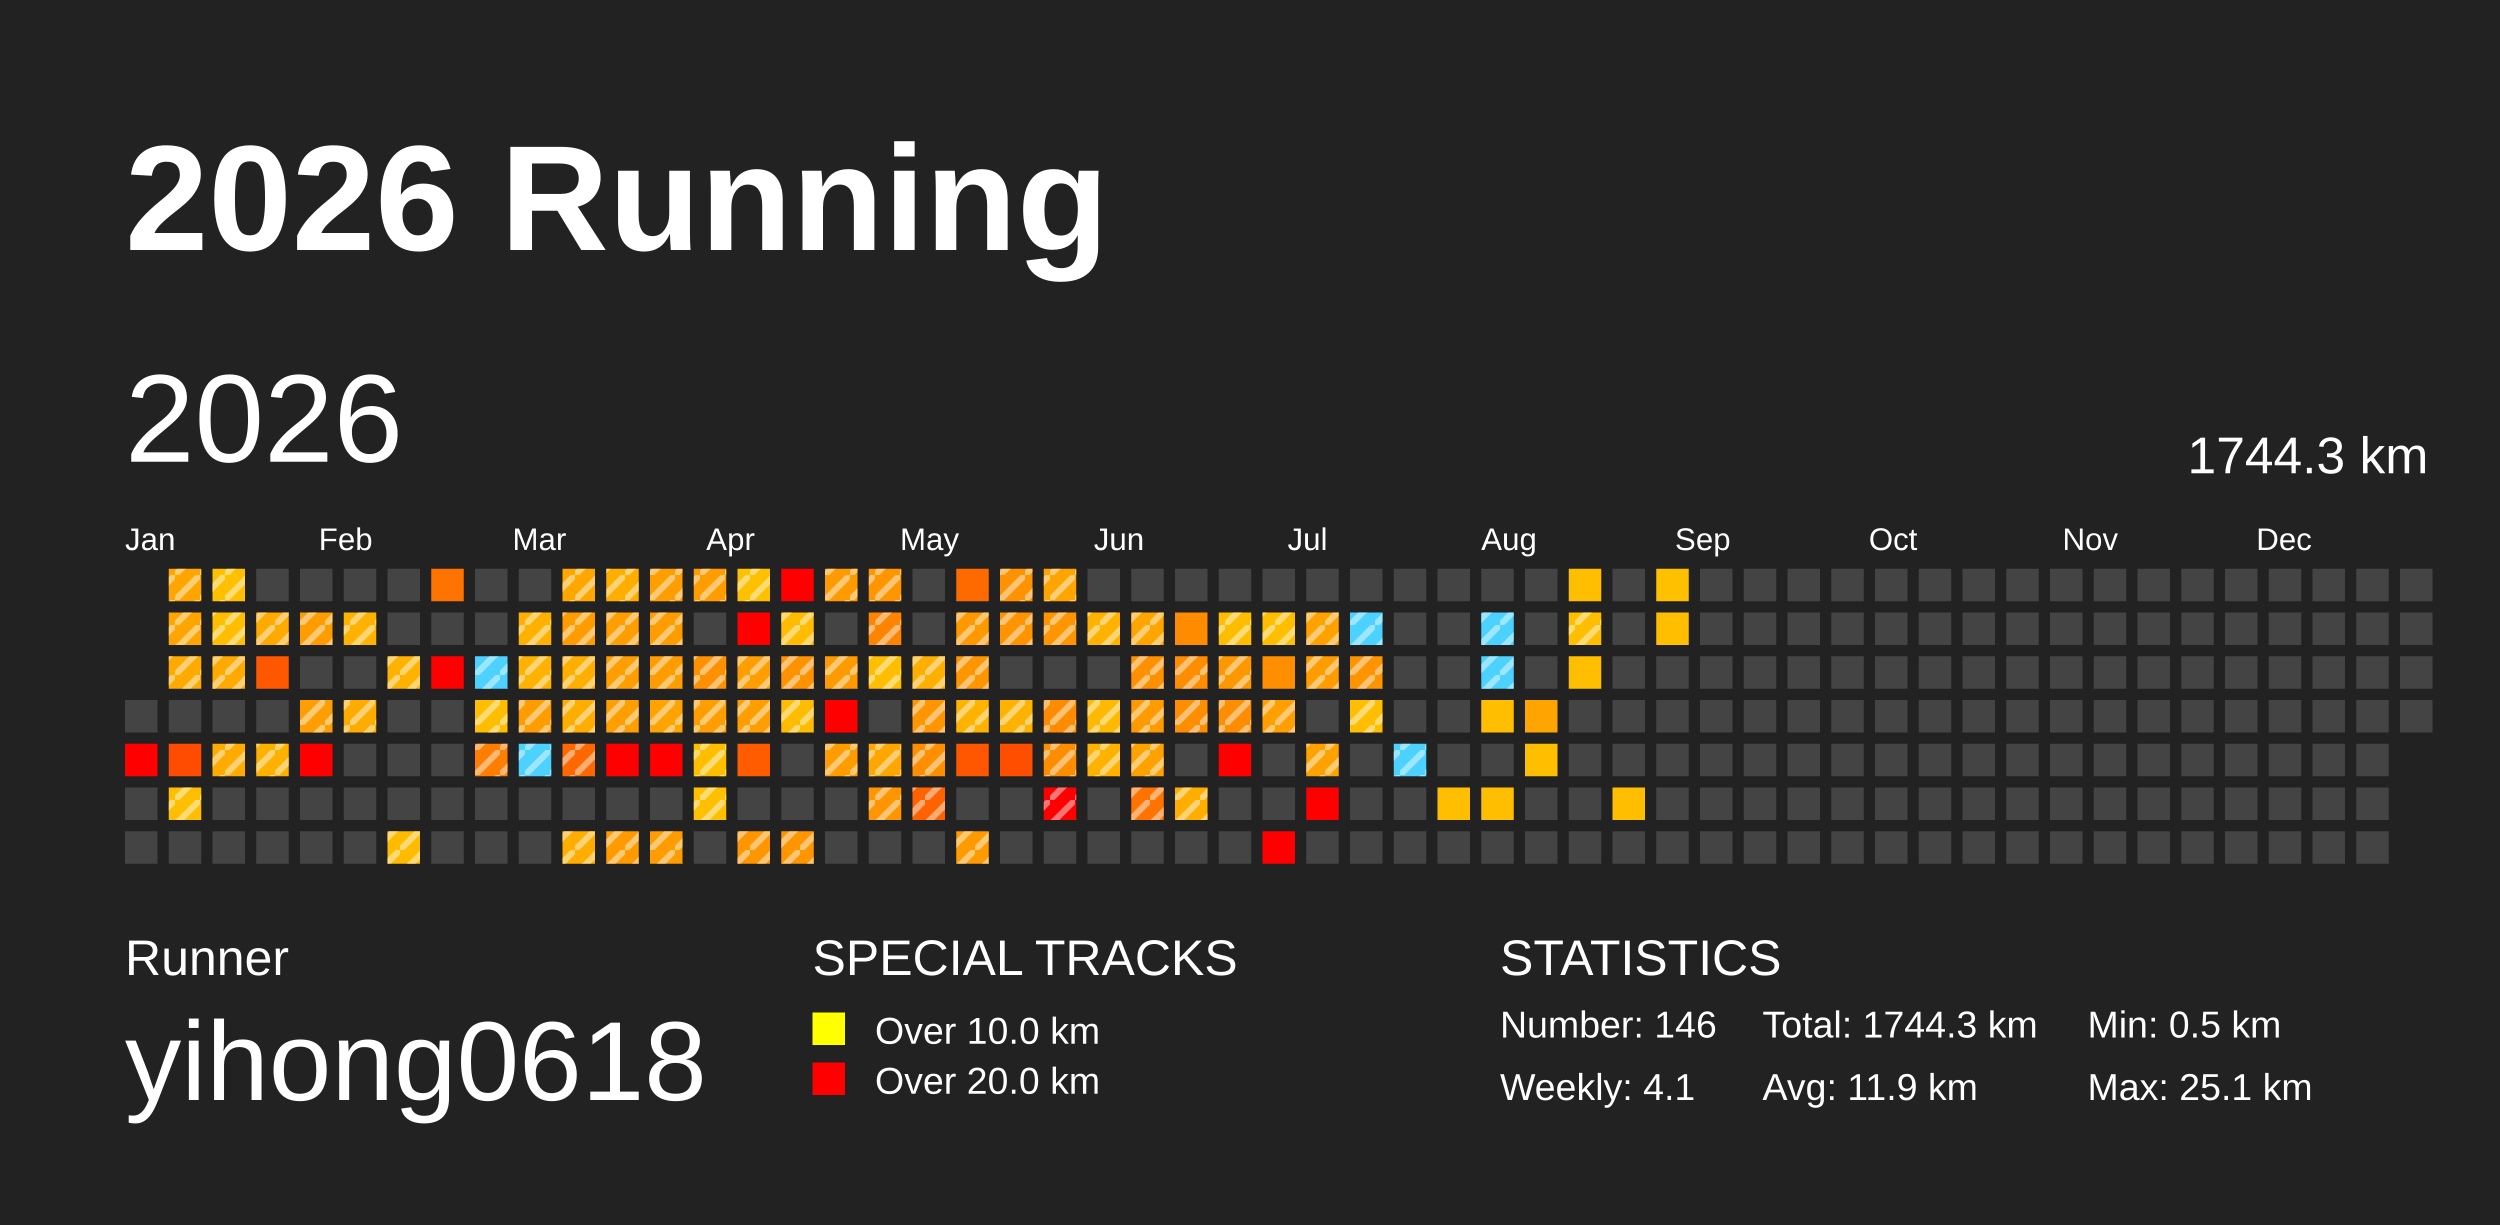
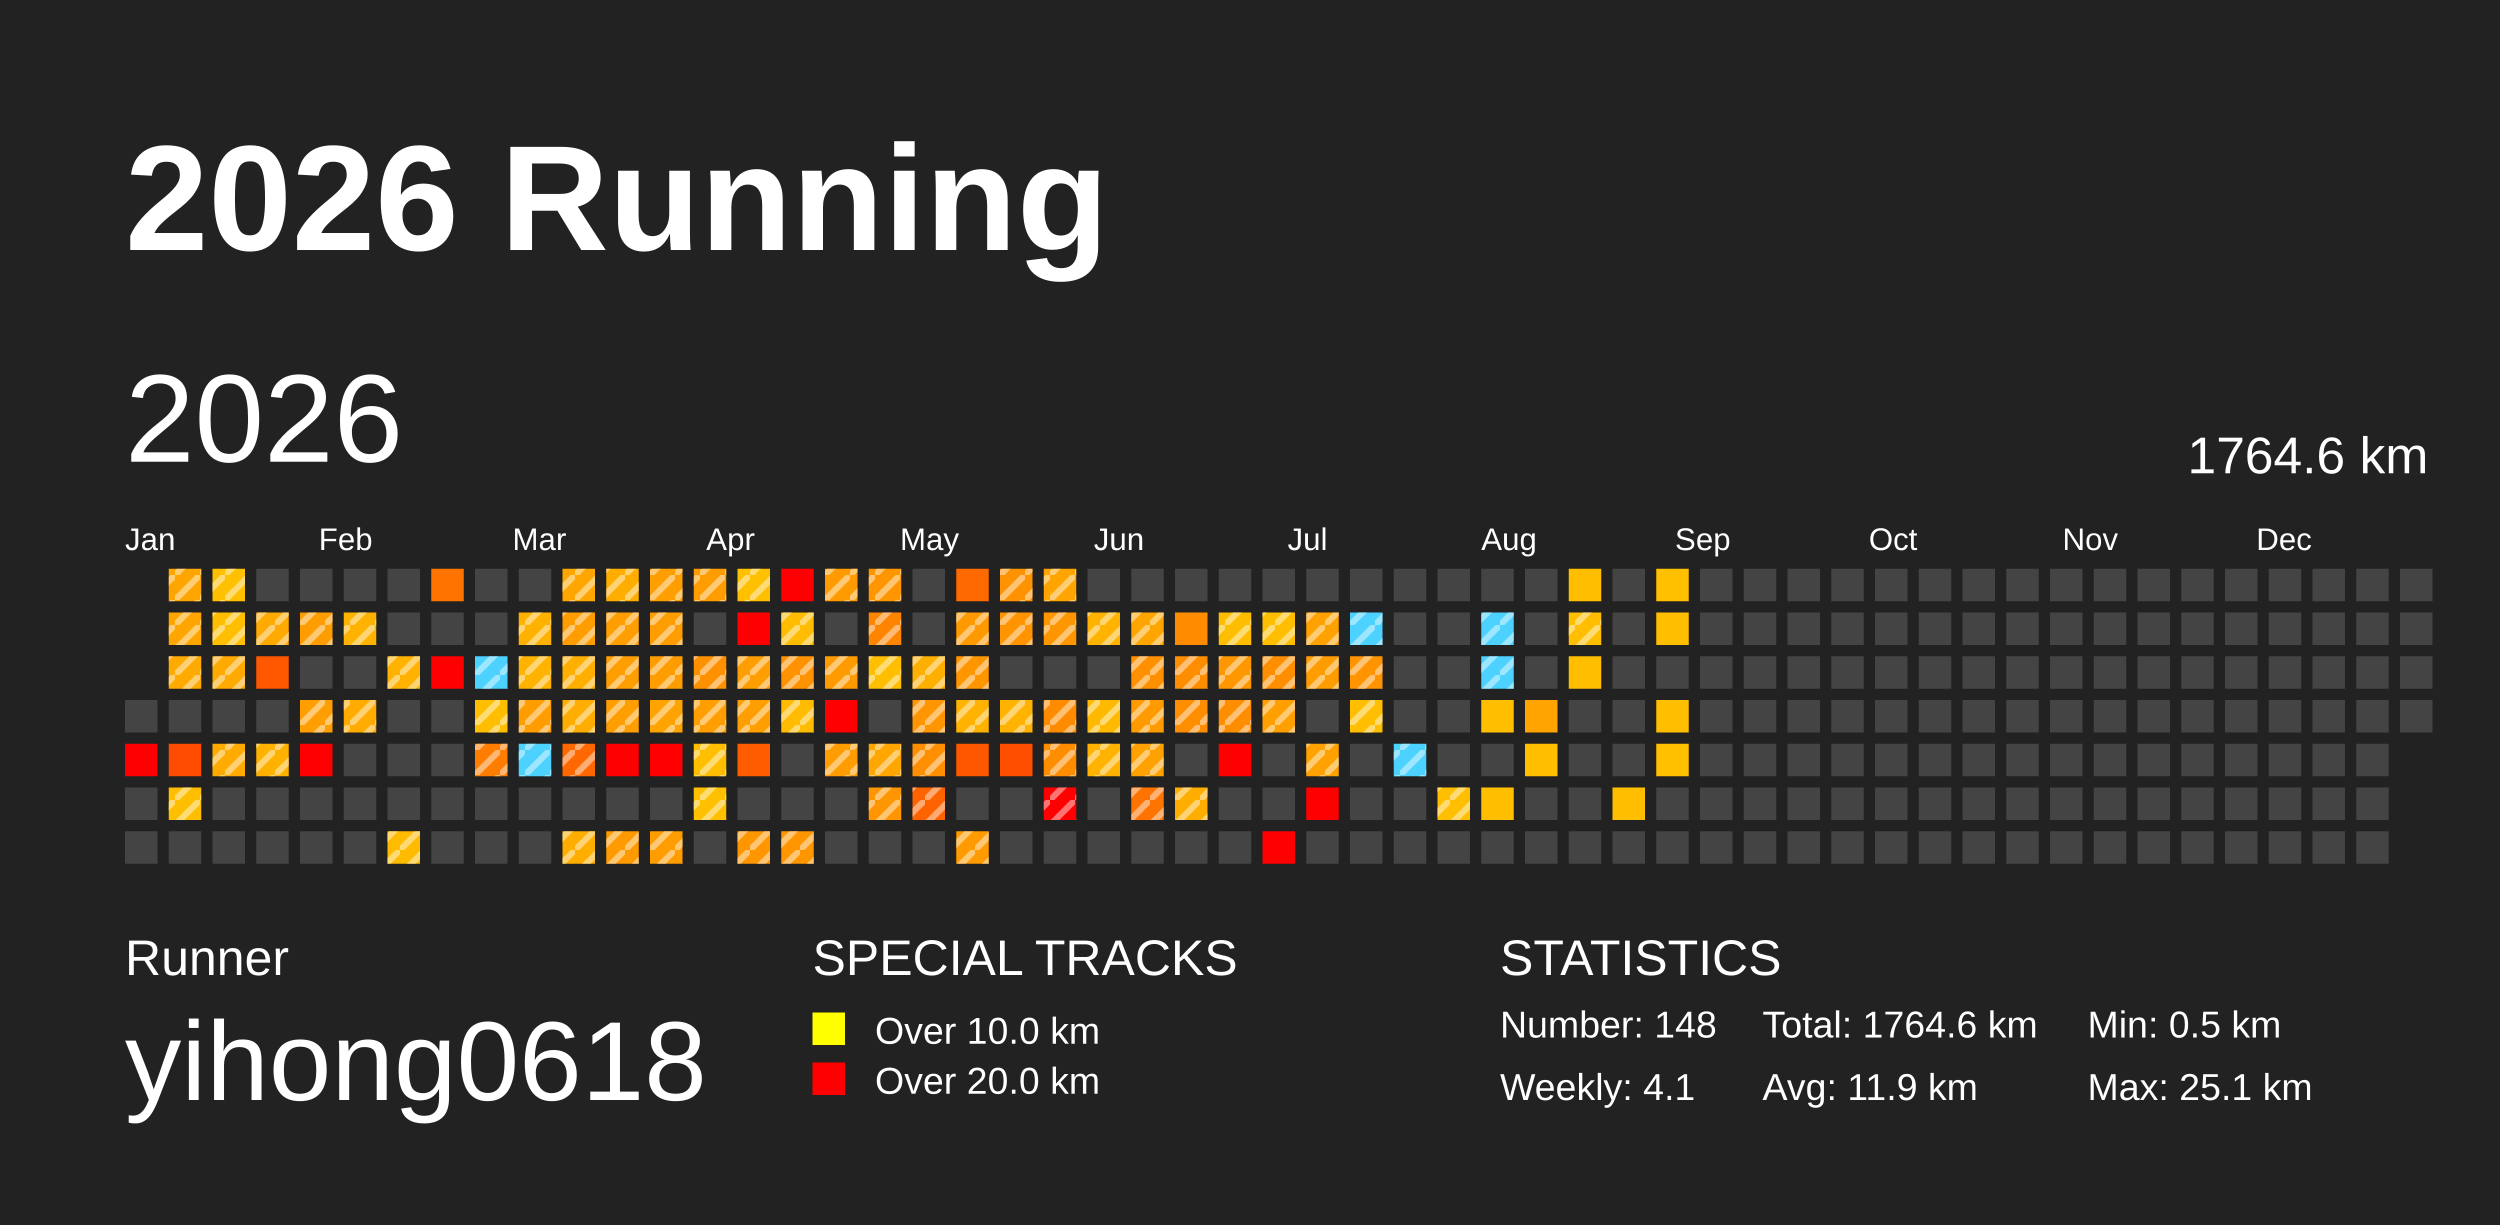
<svg xmlns="http://www.w3.org/2000/svg" baseProfile="full" height="98mm" version="1.1" viewBox="0,0,200,98" width="200mm">
  <defs>
    <pattern height="2" id="indoor-stripe" patternUnits="userSpaceOnUse" width="2">
      <line stroke="white" stroke-opacity="0.45" stroke-width="0.5" x1="0" x2="2" y1="2" y2="0" />
    </pattern>
  </defs>
  <rect fill="#222222" height="98" width="200" x="0" y="0" />
  <text fill="#FFFFFF" style="font-size:12px; font-family:Arial; font-weight:bold;" x="10" y="20">2026 Running</text>
  <text fill="#FFFFFF" style="font-size:4px; font-family:Arial" x="10" y="78">Runner</text>
  <text fill="#FFFFFF" style="font-size:9px; font-family:Arial" x="10" y="88">yihong0618</text>
  <text fill="#FFFFFF" style="font-size:4px; font-family:Arial" x="65" y="78">SPECIAL TRACKS</text>
  <rect fill="yellow" height="2.6" width="2.6" x="65" y="81" />
  <text fill="#FFFFFF" style="font-size:3px; font-family:Arial" x="70" y="83.5">Over 10.0 km</text>
  <rect fill="red" height="2.6" width="2.6" x="65" y="85" />
  <text fill="#FFFFFF" style="font-size:3px; font-family:Arial" x="70" y="87.5">Over 20.0 km</text>
  <text fill="#FFFFFF" style="font-size:4px; font-family:Arial" x="120" y="78">STATISTICS</text>
-   <text fill="#FFFFFF" style="font-size:3px; font-family:Arial" x="120" y="83">Number: 146</text>
+   <text fill="#FFFFFF" style="font-size:3px; font-family:Arial" x="120" y="83">Number: 148</text>
  <text fill="#FFFFFF" style="font-size:3px; font-family:Arial" x="120" y="88">Weekly: 4.1</text>
-   <text fill="#FFFFFF" style="font-size:3px; font-family:Arial" x="141" y="83">Total: 1744.3 km</text>
+   <text fill="#FFFFFF" style="font-size:3px; font-family:Arial" x="141" y="83">Total: 1764.6 km</text>
  <text fill="#FFFFFF" style="font-size:3px; font-family:Arial" x="141" y="88">Avg: 11.9 km</text>
  <text fill="#FFFFFF" style="font-size:3px; font-family:Arial" x="167" y="83">Min: 0.5 km</text>
  <text fill="#FFFFFF" style="font-size:3px; font-family:Arial" x="167" y="88">Max: 25.1 km</text>
  <text dominant-baseline="hanging" fill="#FFFFFF" style="font-size:10.0px; font-family:Arial;" x="10" y="30">2026</text>
-   <text dominant-baseline="hanging" fill="#FFFFFF" style="font-size:4.125px; font-family:Arial;" x="175" y="35">1744.3 km</text>
+   <text dominant-baseline="hanging" fill="#FFFFFF" style="font-size:4.125px; font-family:Arial;" x="175" y="35">1764.6 km</text>
  <text fill="#FFFFFF" style="font-size:2.5px; font-family:Arial" x="10.0" y="44">Jan</text>
  <text fill="#FFFFFF" style="font-size:2.5px; font-family:Arial" x="25.5" y="44">Feb</text>
  <text fill="#FFFFFF" style="font-size:2.5px; font-family:Arial" x="41.0" y="44">Mar</text>
  <text fill="#FFFFFF" style="font-size:2.5px; font-family:Arial" x="56.5" y="44">Apr</text>
  <text fill="#FFFFFF" style="font-size:2.5px; font-family:Arial" x="72.0" y="44">May</text>
  <text fill="#FFFFFF" style="font-size:2.5px; font-family:Arial" x="87.5" y="44">Jun</text>
  <text fill="#FFFFFF" style="font-size:2.5px; font-family:Arial" x="103.0" y="44">Jul</text>
  <text fill="#FFFFFF" style="font-size:2.5px; font-family:Arial" x="118.5" y="44">Aug</text>
  <text fill="#FFFFFF" style="font-size:2.5px; font-family:Arial" x="134.0" y="44">Sep</text>
  <text fill="#FFFFFF" style="font-size:2.5px; font-family:Arial" x="149.5" y="44">Oct</text>
  <text fill="#FFFFFF" style="font-size:2.5px; font-family:Arial" x="165.0" y="44">Nov</text>
  <text fill="#FFFFFF" style="font-size:2.5px; font-family:Arial" x="180.5" y="44">Dec</text>
  <rect fill="#444444" height="2.6" width="2.6" x="10.0" y="56.0" />
  <rect fill="red" height="2.6" width="2.6" x="10.0" y="59.5" />
  <rect fill="#444444" height="2.6" width="2.6" x="10.0" y="63.0" />
  <rect fill="#444444" height="2.6" width="2.6" x="10.0" y="66.5" />
  <rect fill="#ffa500" height="2.6" width="2.6" x="13.5" y="45.5" />
  <rect fill="url(#indoor-stripe)" height="2.6" style="pointer-events: none;" width="2.6" x="13.5" y="45.5" />
  <rect fill="#ffa500" height="2.6" width="2.6" x="13.5" y="49.0" />
  <rect fill="url(#indoor-stripe)" height="2.6" style="pointer-events: none;" width="2.6" x="13.5" y="49.0" />
  <rect fill="#ffaa00" height="2.6" width="2.6" x="13.5" y="52.5" />
  <rect fill="url(#indoor-stripe)" height="2.6" style="pointer-events: none;" width="2.6" x="13.5" y="52.5" />
  <rect fill="#444444" height="2.6" width="2.6" x="13.5" y="56.0" />
  <rect fill="#ff4c00" height="2.6" width="2.6" x="13.5" y="59.5" />
  <rect fill="#ffbe00" height="2.6" width="2.6" x="13.5" y="63.0" />
  <rect fill="url(#indoor-stripe)" height="2.6" style="pointer-events: none;" width="2.6" x="13.5" y="63.0" />
  <rect fill="#444444" height="2.6" width="2.6" x="13.5" y="66.5" />
  <rect fill="#ffc000" height="2.6" width="2.6" x="17.0" y="45.5" />
  <rect fill="url(#indoor-stripe)" height="2.6" style="pointer-events: none;" width="2.6" x="17.0" y="45.5" />
  <rect fill="#ffbe00" height="2.6" width="2.6" x="17.0" y="49.0" />
  <rect fill="url(#indoor-stripe)" height="2.6" style="pointer-events: none;" width="2.6" x="17.0" y="49.0" />
  <rect fill="#ffaa00" height="2.6" width="2.6" x="17.0" y="52.5" />
  <rect fill="url(#indoor-stripe)" height="2.6" style="pointer-events: none;" width="2.6" x="17.0" y="52.5" />
  <rect fill="#444444" height="2.6" width="2.6" x="17.0" y="56.0" />
  <rect fill="#ffab00" height="2.6" width="2.6" x="17.0" y="59.5" />
  <rect fill="url(#indoor-stripe)" height="2.6" style="pointer-events: none;" width="2.6" x="17.0" y="59.5" />
  <rect fill="#444444" height="2.6" width="2.6" x="17.0" y="63.0" />
  <rect fill="#444444" height="2.6" width="2.6" x="17.0" y="66.5" />
  <rect fill="#444444" height="2.6" width="2.6" x="20.5" y="45.5" />
  <rect fill="#ffaa00" height="2.6" width="2.6" x="20.5" y="49.0" />
  <rect fill="url(#indoor-stripe)" height="2.6" style="pointer-events: none;" width="2.6" x="20.5" y="49.0" />
  <rect fill="#ff5800" height="2.6" width="2.6" x="20.5" y="52.5" />
  <rect fill="#444444" height="2.6" width="2.6" x="20.5" y="56.0" />
  <rect fill="#ffb100" height="2.6" width="2.6" x="20.5" y="59.5" />
  <rect fill="url(#indoor-stripe)" height="2.6" style="pointer-events: none;" width="2.6" x="20.5" y="59.5" />
  <rect fill="#444444" height="2.6" width="2.6" x="20.5" y="63.0" />
  <rect fill="#444444" height="2.6" width="2.6" x="20.5" y="66.5" />
  <rect fill="#444444" height="2.6" width="2.6" x="24.0" y="45.5" />
  <rect fill="#ff9d00" height="2.6" width="2.6" x="24.0" y="49.0" />
  <rect fill="url(#indoor-stripe)" height="2.6" style="pointer-events: none;" width="2.6" x="24.0" y="49.0" />
  <rect fill="#444444" height="2.6" width="2.6" x="24.0" y="52.5" />
  <rect fill="#ff9e00" height="2.6" width="2.6" x="24.0" y="56.0" />
  <rect fill="url(#indoor-stripe)" height="2.6" style="pointer-events: none;" width="2.6" x="24.0" y="56.0" />
  <rect fill="red" height="2.6" width="2.6" x="24.0" y="59.5" />
  <rect fill="#444444" height="2.6" width="2.6" x="24.0" y="63.0" />
  <rect fill="#444444" height="2.6" width="2.6" x="24.0" y="66.5" />
  <rect fill="#444444" height="2.6" width="2.6" x="27.5" y="45.5" />
  <rect fill="#ffb300" height="2.6" width="2.6" x="27.5" y="49.0" />
  <rect fill="url(#indoor-stripe)" height="2.6" style="pointer-events: none;" width="2.6" x="27.5" y="49.0" />
  <rect fill="#444444" height="2.6" width="2.6" x="27.5" y="52.5" />
  <rect fill="#ffab00" height="2.6" width="2.6" x="27.5" y="56.0" />
  <rect fill="url(#indoor-stripe)" height="2.6" style="pointer-events: none;" width="2.6" x="27.5" y="56.0" />
  <rect fill="#444444" height="2.6" width="2.6" x="27.5" y="59.5" />
  <rect fill="#444444" height="2.6" width="2.6" x="27.5" y="63.0" />
  <rect fill="#444444" height="2.6" width="2.6" x="27.5" y="66.5" />
  <rect fill="#444444" height="2.6" width="2.6" x="31.0" y="45.5" />
  <rect fill="#444444" height="2.6" width="2.6" x="31.0" y="49.0" />
  <rect fill="#ffb300" height="2.6" width="2.6" x="31.0" y="52.5" />
  <rect fill="url(#indoor-stripe)" height="2.6" style="pointer-events: none;" width="2.6" x="31.0" y="52.5" />
  <rect fill="#444444" height="2.6" width="2.6" x="31.0" y="56.0" />
  <rect fill="#444444" height="2.6" width="2.6" x="31.0" y="59.5" />
  <rect fill="#444444" height="2.6" width="2.6" x="31.0" y="63.0" />
  <rect fill="#ffbb00" height="2.6" width="2.6" x="31.0" y="66.5" />
  <rect fill="url(#indoor-stripe)" height="2.6" style="pointer-events: none;" width="2.6" x="31.0" y="66.5" />
  <rect fill="#ff7400" height="2.6" width="2.6" x="34.5" y="45.5" />
  <rect fill="#444444" height="2.6" width="2.6" x="34.5" y="49.0" />
  <rect fill="red" height="2.6" width="2.6" x="34.5" y="52.5" />
  <rect fill="#444444" height="2.6" width="2.6" x="34.5" y="56.0" />
  <rect fill="#444444" height="2.6" width="2.6" x="34.5" y="59.5" />
  <rect fill="#444444" height="2.6" width="2.6" x="34.5" y="63.0" />
  <rect fill="#444444" height="2.6" width="2.6" x="34.5" y="66.5" />
  <rect fill="#444444" height="2.6" width="2.6" x="38.0" y="45.5" />
  <rect fill="#444444" height="2.6" width="2.6" x="38.0" y="49.0" />
  <rect fill="#4dd2ff" height="2.6" width="2.6" x="38.0" y="52.5" />
  <rect fill="url(#indoor-stripe)" height="2.6" style="pointer-events: none;" width="2.6" x="38.0" y="52.5" />
  <rect fill="#ffbe00" height="2.6" width="2.6" x="38.0" y="56.0" />
  <rect fill="url(#indoor-stripe)" height="2.6" style="pointer-events: none;" width="2.6" x="38.0" y="56.0" />
  <rect fill="#ff7d00" height="2.6" width="2.6" x="38.0" y="59.5" />
  <rect fill="url(#indoor-stripe)" height="2.6" style="pointer-events: none;" width="2.6" x="38.0" y="59.5" />
  <rect fill="#444444" height="2.6" width="2.6" x="38.0" y="63.0" />
  <rect fill="#444444" height="2.6" width="2.6" x="38.0" y="66.5" />
  <rect fill="#444444" height="2.6" width="2.6" x="41.5" y="45.5" />
  <rect fill="#ffb100" height="2.6" width="2.6" x="41.5" y="49.0" />
  <rect fill="url(#indoor-stripe)" height="2.6" style="pointer-events: none;" width="2.6" x="41.5" y="49.0" />
  <rect fill="#ffb300" height="2.6" width="2.6" x="41.5" y="52.5" />
  <rect fill="url(#indoor-stripe)" height="2.6" style="pointer-events: none;" width="2.6" x="41.5" y="52.5" />
  <rect fill="#ff9d00" height="2.6" width="2.6" x="41.5" y="56.0" />
  <rect fill="url(#indoor-stripe)" height="2.6" style="pointer-events: none;" width="2.6" x="41.5" y="56.0" />
  <rect fill="#4dd2ff" height="2.6" width="2.6" x="41.5" y="59.5" />
  <rect fill="url(#indoor-stripe)" height="2.6" style="pointer-events: none;" width="2.6" x="41.5" y="59.5" />
  <rect fill="#444444" height="2.6" width="2.6" x="41.5" y="63.0" />
  <rect fill="#444444" height="2.6" width="2.6" x="41.5" y="66.5" />
  <rect fill="#ffa700" height="2.6" width="2.6" x="45.0" y="45.5" />
  <rect fill="url(#indoor-stripe)" height="2.6" style="pointer-events: none;" width="2.6" x="45.0" y="45.5" />
  <rect fill="#ff9d00" height="2.6" width="2.6" x="45.0" y="49.0" />
  <rect fill="url(#indoor-stripe)" height="2.6" style="pointer-events: none;" width="2.6" x="45.0" y="49.0" />
  <rect fill="#ffaf00" height="2.6" width="2.6" x="45.0" y="52.5" />
  <rect fill="url(#indoor-stripe)" height="2.6" style="pointer-events: none;" width="2.6" x="45.0" y="52.5" />
  <rect fill="#ffad00" height="2.6" width="2.6" x="45.0" y="56.0" />
  <rect fill="url(#indoor-stripe)" height="2.6" style="pointer-events: none;" width="2.6" x="45.0" y="56.0" />
  <rect fill="#ff6700" height="2.6" width="2.6" x="45.0" y="59.5" />
  <rect fill="url(#indoor-stripe)" height="2.6" style="pointer-events: none;" width="2.6" x="45.0" y="59.5" />
  <rect fill="#444444" height="2.6" width="2.6" x="45.0" y="63.0" />
  <rect fill="#ffae00" height="2.6" width="2.6" x="45.0" y="66.5" />
  <rect fill="url(#indoor-stripe)" height="2.6" style="pointer-events: none;" width="2.6" x="45.0" y="66.5" />
  <rect fill="#ffae00" height="2.6" width="2.6" x="48.5" y="45.5" />
  <rect fill="url(#indoor-stripe)" height="2.6" style="pointer-events: none;" width="2.6" x="48.5" y="45.5" />
  <rect fill="#ff9e00" height="2.6" width="2.6" x="48.5" y="49.0" />
  <rect fill="url(#indoor-stripe)" height="2.6" style="pointer-events: none;" width="2.6" x="48.5" y="49.0" />
  <rect fill="#ff9e00" height="2.6" width="2.6" x="48.5" y="52.5" />
  <rect fill="url(#indoor-stripe)" height="2.6" style="pointer-events: none;" width="2.6" x="48.5" y="52.5" />
  <rect fill="#ff9e00" height="2.6" width="2.6" x="48.5" y="56.0" />
  <rect fill="url(#indoor-stripe)" height="2.6" style="pointer-events: none;" width="2.6" x="48.5" y="56.0" />
  <rect fill="red" height="2.6" width="2.6" x="48.5" y="59.5" />
  <rect fill="#444444" height="2.6" width="2.6" x="48.5" y="63.0" />
  <rect fill="#ff9a00" height="2.6" width="2.6" x="48.5" y="66.5" />
  <rect fill="url(#indoor-stripe)" height="2.6" style="pointer-events: none;" width="2.6" x="48.5" y="66.5" />
  <rect fill="#ff9e00" height="2.6" width="2.6" x="52.0" y="45.5" />
  <rect fill="url(#indoor-stripe)" height="2.6" style="pointer-events: none;" width="2.6" x="52.0" y="45.5" />
  <rect fill="#ff9c00" height="2.6" width="2.6" x="52.0" y="49.0" />
  <rect fill="url(#indoor-stripe)" height="2.6" style="pointer-events: none;" width="2.6" x="52.0" y="49.0" />
  <rect fill="#ff9d00" height="2.6" width="2.6" x="52.0" y="52.5" />
  <rect fill="url(#indoor-stripe)" height="2.6" style="pointer-events: none;" width="2.6" x="52.0" y="52.5" />
  <rect fill="#ffa300" height="2.6" width="2.6" x="52.0" y="56.0" />
  <rect fill="url(#indoor-stripe)" height="2.6" style="pointer-events: none;" width="2.6" x="52.0" y="56.0" />
  <rect fill="red" height="2.6" width="2.6" x="52.0" y="59.5" />
  <rect fill="#444444" height="2.6" width="2.6" x="52.0" y="63.0" />
  <rect fill="#ff9c00" height="2.6" width="2.6" x="52.0" y="66.5" />
  <rect fill="url(#indoor-stripe)" height="2.6" style="pointer-events: none;" width="2.6" x="52.0" y="66.5" />
  <rect fill="#ff9d00" height="2.6" width="2.6" x="55.5" y="45.5" />
  <rect fill="url(#indoor-stripe)" height="2.6" style="pointer-events: none;" width="2.6" x="55.5" y="45.5" />
  <rect fill="#444444" height="2.6" width="2.6" x="55.5" y="49.0" />
  <rect fill="#ff9100" height="2.6" width="2.6" x="55.5" y="52.5" />
  <rect fill="url(#indoor-stripe)" height="2.6" style="pointer-events: none;" width="2.6" x="55.5" y="52.5" />
  <rect fill="#ff9e00" height="2.6" width="2.6" x="55.5" y="56.0" />
  <rect fill="url(#indoor-stripe)" height="2.6" style="pointer-events: none;" width="2.6" x="55.5" y="56.0" />
  <rect fill="#ffbe00" height="2.6" width="2.6" x="55.5" y="59.5" />
  <rect fill="url(#indoor-stripe)" height="2.6" style="pointer-events: none;" width="2.6" x="55.5" y="59.5" />
  <rect fill="#ffc000" height="2.6" width="2.6" x="55.5" y="63.0" />
  <rect fill="url(#indoor-stripe)" height="2.6" style="pointer-events: none;" width="2.6" x="55.5" y="63.0" />
  <rect fill="#444444" height="2.6" width="2.6" x="55.5" y="66.5" />
  <rect fill="#ffc000" height="2.6" width="2.6" x="59.0" y="45.5" />
  <rect fill="url(#indoor-stripe)" height="2.6" style="pointer-events: none;" width="2.6" x="59.0" y="45.5" />
  <rect fill="red" height="2.6" width="2.6" x="59.0" y="49.0" />
  <rect fill="#ff9e00" height="2.6" width="2.6" x="59.0" y="52.5" />
  <rect fill="url(#indoor-stripe)" height="2.6" style="pointer-events: none;" width="2.6" x="59.0" y="52.5" />
  <rect fill="#ff9e00" height="2.6" width="2.6" x="59.0" y="56.0" />
  <rect fill="url(#indoor-stripe)" height="2.6" style="pointer-events: none;" width="2.6" x="59.0" y="56.0" />
  <rect fill="#ff5c00" height="2.6" width="2.6" x="59.0" y="59.5" />
  <rect fill="#444444" height="2.6" width="2.6" x="59.0" y="63.0" />
  <rect fill="#ff9600" height="2.6" width="2.6" x="59.0" y="66.5" />
  <rect fill="url(#indoor-stripe)" height="2.6" style="pointer-events: none;" width="2.6" x="59.0" y="66.5" />
  <rect fill="red" height="2.6" width="2.6" x="62.5" y="45.5" />
  <rect fill="#ffbc00" height="2.6" width="2.6" x="62.5" y="49.0" />
  <rect fill="url(#indoor-stripe)" height="2.6" style="pointer-events: none;" width="2.6" x="62.5" y="49.0" />
  <rect fill="#ff9200" height="2.6" width="2.6" x="62.5" y="52.5" />
  <rect fill="url(#indoor-stripe)" height="2.6" style="pointer-events: none;" width="2.6" x="62.5" y="52.5" />
  <rect fill="#ffbc00" height="2.6" width="2.6" x="62.5" y="56.0" />
  <rect fill="url(#indoor-stripe)" height="2.6" style="pointer-events: none;" width="2.6" x="62.5" y="56.0" />
  <rect fill="#444444" height="2.6" width="2.6" x="62.5" y="59.5" />
  <rect fill="#444444" height="2.6" width="2.6" x="62.5" y="63.0" />
  <rect fill="#ff9600" height="2.6" width="2.6" x="62.5" y="66.5" />
  <rect fill="url(#indoor-stripe)" height="2.6" style="pointer-events: none;" width="2.6" x="62.5" y="66.5" />
  <rect fill="#ff9b00" height="2.6" width="2.6" x="66.0" y="45.5" />
  <rect fill="url(#indoor-stripe)" height="2.6" style="pointer-events: none;" width="2.6" x="66.0" y="45.5" />
  <rect fill="#444444" height="2.6" width="2.6" x="66.0" y="49.0" />
  <rect fill="#ff9b00" height="2.6" width="2.6" x="66.0" y="52.5" />
  <rect fill="url(#indoor-stripe)" height="2.6" style="pointer-events: none;" width="2.6" x="66.0" y="52.5" />
  <rect fill="red" height="2.6" width="2.6" x="66.0" y="56.0" />
  <rect fill="#ff9c00" height="2.6" width="2.6" x="66.0" y="59.5" />
  <rect fill="url(#indoor-stripe)" height="2.6" style="pointer-events: none;" width="2.6" x="66.0" y="59.5" />
  <rect fill="#444444" height="2.6" width="2.6" x="66.0" y="63.0" />
  <rect fill="#444444" height="2.6" width="2.6" x="66.0" y="66.5" />
  <rect fill="#ff9600" height="2.6" width="2.6" x="69.5" y="45.5" />
  <rect fill="url(#indoor-stripe)" height="2.6" style="pointer-events: none;" width="2.6" x="69.5" y="45.5" />
  <rect fill="#ff8400" height="2.6" width="2.6" x="69.5" y="49.0" />
  <rect fill="url(#indoor-stripe)" height="2.6" style="pointer-events: none;" width="2.6" x="69.5" y="49.0" />
  <rect fill="#ffbe00" height="2.6" width="2.6" x="69.5" y="52.5" />
  <rect fill="url(#indoor-stripe)" height="2.6" style="pointer-events: none;" width="2.6" x="69.5" y="52.5" />
  <rect fill="#444444" height="2.6" width="2.6" x="69.5" y="56.0" />
  <rect fill="#ffa600" height="2.6" width="2.6" x="69.5" y="59.5" />
  <rect fill="url(#indoor-stripe)" height="2.6" style="pointer-events: none;" width="2.6" x="69.5" y="59.5" />
  <rect fill="#ff9500" height="2.6" width="2.6" x="69.5" y="63.0" />
  <rect fill="url(#indoor-stripe)" height="2.6" style="pointer-events: none;" width="2.6" x="69.5" y="63.0" />
  <rect fill="#444444" height="2.6" width="2.6" x="69.5" y="66.5" />
  <rect fill="#444444" height="2.6" width="2.6" x="73.0" y="45.5" />
  <rect fill="#444444" height="2.6" width="2.6" x="73.0" y="49.0" />
  <rect fill="#ffaf00" height="2.6" width="2.6" x="73.0" y="52.5" />
  <rect fill="url(#indoor-stripe)" height="2.6" style="pointer-events: none;" width="2.6" x="73.0" y="52.5" />
  <rect fill="#ff9500" height="2.6" width="2.6" x="73.0" y="56.0" />
  <rect fill="url(#indoor-stripe)" height="2.6" style="pointer-events: none;" width="2.6" x="73.0" y="56.0" />
  <rect fill="#ff8f00" height="2.6" width="2.6" x="73.0" y="59.5" />
  <rect fill="url(#indoor-stripe)" height="2.6" style="pointer-events: none;" width="2.6" x="73.0" y="59.5" />
  <rect fill="#ff6300" height="2.6" width="2.6" x="73.0" y="63.0" />
  <rect fill="url(#indoor-stripe)" height="2.6" style="pointer-events: none;" width="2.6" x="73.0" y="63.0" />
  <rect fill="#444444" height="2.6" width="2.6" x="73.0" y="66.5" />
  <rect fill="#ff6a00" height="2.6" width="2.6" x="76.5" y="45.5" />
  <rect fill="#ff9900" height="2.6" width="2.6" x="76.5" y="49.0" />
  <rect fill="url(#indoor-stripe)" height="2.6" style="pointer-events: none;" width="2.6" x="76.5" y="49.0" />
  <rect fill="#ff9600" height="2.6" width="2.6" x="76.5" y="52.5" />
  <rect fill="url(#indoor-stripe)" height="2.6" style="pointer-events: none;" width="2.6" x="76.5" y="52.5" />
  <rect fill="#ffb300" height="2.6" width="2.6" x="76.5" y="56.0" />
  <rect fill="url(#indoor-stripe)" height="2.6" style="pointer-events: none;" width="2.6" x="76.5" y="56.0" />
  <rect fill="#ff5700" height="2.6" width="2.6" x="76.5" y="59.5" />
  <rect fill="#444444" height="2.6" width="2.6" x="76.5" y="63.0" />
  <rect fill="#ff9a00" height="2.6" width="2.6" x="76.5" y="66.5" />
  <rect fill="url(#indoor-stripe)" height="2.6" style="pointer-events: none;" width="2.6" x="76.5" y="66.5" />
  <rect fill="#ff9200" height="2.6" width="2.6" x="80.0" y="45.5" />
  <rect fill="url(#indoor-stripe)" height="2.6" style="pointer-events: none;" width="2.6" x="80.0" y="45.5" />
  <rect fill="#ff9400" height="2.6" width="2.6" x="80.0" y="49.0" />
  <rect fill="url(#indoor-stripe)" height="2.6" style="pointer-events: none;" width="2.6" x="80.0" y="49.0" />
  <rect fill="#444444" height="2.6" width="2.6" x="80.0" y="52.5" />
  <rect fill="#ffb200" height="2.6" width="2.6" x="80.0" y="56.0" />
  <rect fill="url(#indoor-stripe)" height="2.6" style="pointer-events: none;" width="2.6" x="80.0" y="56.0" />
  <rect fill="#ff4e00" height="2.6" width="2.6" x="80.0" y="59.5" />
  <rect fill="#444444" height="2.6" width="2.6" x="80.0" y="63.0" />
  <rect fill="#444444" height="2.6" width="2.6" x="80.0" y="66.5" />
  <rect fill="#ffa400" height="2.6" width="2.6" x="83.5" y="45.5" />
  <rect fill="url(#indoor-stripe)" height="2.6" style="pointer-events: none;" width="2.6" x="83.5" y="45.5" />
  <rect fill="#ff9600" height="2.6" width="2.6" x="83.5" y="49.0" />
  <rect fill="url(#indoor-stripe)" height="2.6" style="pointer-events: none;" width="2.6" x="83.5" y="49.0" />
  <rect fill="#444444" height="2.6" width="2.6" x="83.5" y="52.5" />
  <rect fill="#ff8c00" height="2.6" width="2.6" x="83.5" y="56.0" />
  <rect fill="url(#indoor-stripe)" height="2.6" style="pointer-events: none;" width="2.6" x="83.5" y="56.0" />
  <rect fill="#ff8d00" height="2.6" width="2.6" x="83.5" y="59.5" />
  <rect fill="url(#indoor-stripe)" height="2.6" style="pointer-events: none;" width="2.6" x="83.5" y="59.5" />
  <rect fill="red" height="2.6" width="2.6" x="83.5" y="63.0" />
  <rect fill="url(#indoor-stripe)" height="2.6" style="pointer-events: none;" width="2.6" x="83.5" y="63.0" />
  <rect fill="#444444" height="2.6" width="2.6" x="83.5" y="66.5" />
  <rect fill="#444444" height="2.6" width="2.6" x="87.0" y="45.5" />
  <rect fill="#ffb300" height="2.6" width="2.6" x="87.0" y="49.0" />
  <rect fill="url(#indoor-stripe)" height="2.6" style="pointer-events: none;" width="2.6" x="87.0" y="49.0" />
  <rect fill="#444444" height="2.6" width="2.6" x="87.0" y="52.5" />
  <rect fill="#ffb900" height="2.6" width="2.6" x="87.0" y="56.0" />
  <rect fill="url(#indoor-stripe)" height="2.6" style="pointer-events: none;" width="2.6" x="87.0" y="56.0" />
  <rect fill="#ffb300" height="2.6" width="2.6" x="87.0" y="59.5" />
  <rect fill="url(#indoor-stripe)" height="2.6" style="pointer-events: none;" width="2.6" x="87.0" y="59.5" />
  <rect fill="#444444" height="2.6" width="2.6" x="87.0" y="63.0" />
  <rect fill="#444444" height="2.6" width="2.6" x="87.0" y="66.5" />
  <rect fill="#444444" height="2.6" width="2.6" x="90.5" y="45.5" />
  <rect fill="#ffa500" height="2.6" width="2.6" x="90.5" y="49.0" />
  <rect fill="url(#indoor-stripe)" height="2.6" style="pointer-events: none;" width="2.6" x="90.5" y="49.0" />
  <rect fill="#ff9100" height="2.6" width="2.6" x="90.5" y="52.5" />
  <rect fill="url(#indoor-stripe)" height="2.6" style="pointer-events: none;" width="2.6" x="90.5" y="52.5" />
  <rect fill="#ff9a00" height="2.6" width="2.6" x="90.5" y="56.0" />
  <rect fill="url(#indoor-stripe)" height="2.6" style="pointer-events: none;" width="2.6" x="90.5" y="56.0" />
  <rect fill="#ffa100" height="2.6" width="2.6" x="90.5" y="59.5" />
  <rect fill="url(#indoor-stripe)" height="2.6" style="pointer-events: none;" width="2.6" x="90.5" y="59.5" />
  <rect fill="#ff7300" height="2.6" width="2.6" x="90.5" y="63.0" />
  <rect fill="url(#indoor-stripe)" height="2.6" style="pointer-events: none;" width="2.6" x="90.5" y="63.0" />
  <rect fill="#444444" height="2.6" width="2.6" x="90.5" y="66.5" />
  <rect fill="#444444" height="2.6" width="2.6" x="94.0" y="45.5" />
  <rect fill="#ff8c00" height="2.6" width="2.6" x="94.0" y="49.0" />
  <rect fill="#ff8d00" height="2.6" width="2.6" x="94.0" y="52.5" />
  <rect fill="url(#indoor-stripe)" height="2.6" style="pointer-events: none;" width="2.6" x="94.0" y="52.5" />
  <rect fill="#ff8d00" height="2.6" width="2.6" x="94.0" y="56.0" />
  <rect fill="url(#indoor-stripe)" height="2.6" style="pointer-events: none;" width="2.6" x="94.0" y="56.0" />
  <rect fill="#444444" height="2.6" width="2.6" x="94.0" y="59.5" />
  <rect fill="#ffae00" height="2.6" width="2.6" x="94.0" y="63.0" />
  <rect fill="url(#indoor-stripe)" height="2.6" style="pointer-events: none;" width="2.6" x="94.0" y="63.0" />
  <rect fill="#444444" height="2.6" width="2.6" x="94.0" y="66.5" />
  <rect fill="#444444" height="2.6" width="2.6" x="97.5" y="45.5" />
  <rect fill="#ffbd00" height="2.6" width="2.6" x="97.5" y="49.0" />
  <rect fill="url(#indoor-stripe)" height="2.6" style="pointer-events: none;" width="2.6" x="97.5" y="49.0" />
  <rect fill="#ff9800" height="2.6" width="2.6" x="97.5" y="52.5" />
  <rect fill="url(#indoor-stripe)" height="2.6" style="pointer-events: none;" width="2.6" x="97.5" y="52.5" />
  <rect fill="#ff8d00" height="2.6" width="2.6" x="97.5" y="56.0" />
  <rect fill="url(#indoor-stripe)" height="2.6" style="pointer-events: none;" width="2.6" x="97.5" y="56.0" />
  <rect fill="red" height="2.6" width="2.6" x="97.5" y="59.5" />
  <rect fill="#444444" height="2.6" width="2.6" x="97.5" y="63.0" />
  <rect fill="#444444" height="2.6" width="2.6" x="97.5" y="66.5" />
  <rect fill="#444444" height="2.6" width="2.6" x="101.0" y="45.5" />
  <rect fill="#ffbf00" height="2.6" width="2.6" x="101.0" y="49.0" />
  <rect fill="url(#indoor-stripe)" height="2.6" style="pointer-events: none;" width="2.6" x="101.0" y="49.0" />
  <rect fill="#ff8f00" height="2.6" width="2.6" x="101.0" y="52.5" />
+   <rect fill="url(#indoor-stripe)" height="2.6" style="pointer-events: none;" width="2.6" x="101.0" y="52.5" />
  <rect fill="#ff9f00" height="2.6" width="2.6" x="101.0" y="56.0" />
  <rect fill="url(#indoor-stripe)" height="2.6" style="pointer-events: none;" width="2.6" x="101.0" y="56.0" />
  <rect fill="#444444" height="2.6" width="2.6" x="101.0" y="59.5" />
  <rect fill="#444444" height="2.6" width="2.6" x="101.0" y="63.0" />
  <rect fill="red" height="2.6" width="2.6" x="101.0" y="66.5" />
  <rect fill="#444444" height="2.6" width="2.6" x="104.5" y="45.5" />
  <rect fill="#ffa200" height="2.6" width="2.6" x="104.5" y="49.0" />
  <rect fill="url(#indoor-stripe)" height="2.6" style="pointer-events: none;" width="2.6" x="104.5" y="49.0" />
  <rect fill="#ff9d00" height="2.6" width="2.6" x="104.5" y="52.5" />
  <rect fill="url(#indoor-stripe)" height="2.6" style="pointer-events: none;" width="2.6" x="104.5" y="52.5" />
  <rect fill="#444444" height="2.6" width="2.6" x="104.5" y="56.0" />
  <rect fill="#ffa200" height="2.6" width="2.6" x="104.5" y="59.5" />
  <rect fill="url(#indoor-stripe)" height="2.6" style="pointer-events: none;" width="2.6" x="104.5" y="59.5" />
  <rect fill="red" height="2.6" width="2.6" x="104.5" y="63.0" />
  <rect fill="#444444" height="2.6" width="2.6" x="104.5" y="66.5" />
  <rect fill="#444444" height="2.6" width="2.6" x="108.0" y="45.5" />
  <rect fill="#4dd2ff" height="2.6" width="2.6" x="108.0" y="49.0" />
  <rect fill="url(#indoor-stripe)" height="2.6" style="pointer-events: none;" width="2.6" x="108.0" y="49.0" />
  <rect fill="#ff9300" height="2.6" width="2.6" x="108.0" y="52.5" />
  <rect fill="url(#indoor-stripe)" height="2.6" style="pointer-events: none;" width="2.6" x="108.0" y="52.5" />
  <rect fill="#ffbe00" height="2.6" width="2.6" x="108.0" y="56.0" />
  <rect fill="url(#indoor-stripe)" height="2.6" style="pointer-events: none;" width="2.6" x="108.0" y="56.0" />
  <rect fill="#444444" height="2.6" width="2.6" x="108.0" y="59.5" />
  <rect fill="#444444" height="2.6" width="2.6" x="108.0" y="63.0" />
  <rect fill="#444444" height="2.6" width="2.6" x="108.0" y="66.5" />
  <rect fill="#444444" height="2.6" width="2.6" x="111.5" y="45.5" />
  <rect fill="#444444" height="2.6" width="2.6" x="111.5" y="49.0" />
  <rect fill="#444444" height="2.6" width="2.6" x="111.5" y="52.5" />
  <rect fill="#444444" height="2.6" width="2.6" x="111.5" y="56.0" />
  <rect fill="#4dd2ff" height="2.6" width="2.6" x="111.5" y="59.5" />
  <rect fill="url(#indoor-stripe)" height="2.6" style="pointer-events: none;" width="2.6" x="111.5" y="59.5" />
  <rect fill="#444444" height="2.6" width="2.6" x="111.5" y="63.0" />
  <rect fill="#444444" height="2.6" width="2.6" x="111.5" y="66.5" />
  <rect fill="#444444" height="2.6" width="2.6" x="115.0" y="45.5" />
  <rect fill="#444444" height="2.6" width="2.6" x="115.0" y="49.0" />
  <rect fill="#444444" height="2.6" width="2.6" x="115.0" y="52.5" />
  <rect fill="#444444" height="2.6" width="2.6" x="115.0" y="56.0" />
  <rect fill="#444444" height="2.6" width="2.6" x="115.0" y="59.5" />
  <rect fill="#ffbf00" height="2.6" width="2.6" x="115.0" y="63.0" />
+   <rect fill="url(#indoor-stripe)" height="2.6" style="pointer-events: none;" width="2.6" x="115.0" y="63.0" />
  <rect fill="#444444" height="2.6" width="2.6" x="115.0" y="66.5" />
  <rect fill="#444444" height="2.6" width="2.6" x="118.5" y="45.5" />
  <rect fill="#4dd2ff" height="2.6" width="2.6" x="118.5" y="49.0" />
  <rect fill="url(#indoor-stripe)" height="2.6" style="pointer-events: none;" width="2.6" x="118.5" y="49.0" />
  <rect fill="#4dd2ff" height="2.6" width="2.6" x="118.5" y="52.5" />
  <rect fill="url(#indoor-stripe)" height="2.6" style="pointer-events: none;" width="2.6" x="118.5" y="52.5" />
  <rect fill="#ffbf00" height="2.6" width="2.6" x="118.5" y="56.0" />
  <rect fill="#444444" height="2.6" width="2.6" x="118.5" y="59.5" />
  <rect fill="#ffbf00" height="2.6" width="2.6" x="118.5" y="63.0" />
  <rect fill="#444444" height="2.6" width="2.6" x="118.5" y="66.5" />
  <rect fill="#444444" height="2.6" width="2.6" x="122.0" y="45.5" />
  <rect fill="#444444" height="2.6" width="2.6" x="122.0" y="49.0" />
  <rect fill="#444444" height="2.6" width="2.6" x="122.0" y="52.5" />
  <rect fill="#ffa400" height="2.6" width="2.6" x="122.0" y="56.0" />
  <rect fill="#ffbf00" height="2.6" width="2.6" x="122.0" y="59.5" />
  <rect fill="#444444" height="2.6" width="2.6" x="122.0" y="63.0" />
  <rect fill="#444444" height="2.6" width="2.6" x="122.0" y="66.5" />
  <rect fill="#ffbf00" height="2.6" width="2.6" x="125.5" y="45.5" />
  <rect fill="#ffbf00" height="2.6" width="2.6" x="125.5" y="49.0" />
  <rect fill="url(#indoor-stripe)" height="2.6" style="pointer-events: none;" width="2.6" x="125.5" y="49.0" />
  <rect fill="#ffbf00" height="2.6" width="2.6" x="125.5" y="52.5" />
  <rect fill="#444444" height="2.6" width="2.6" x="125.5" y="56.0" />
  <rect fill="#444444" height="2.6" width="2.6" x="125.5" y="59.5" />
  <rect fill="#444444" height="2.6" width="2.6" x="125.5" y="63.0" />
  <rect fill="#444444" height="2.6" width="2.6" x="125.5" y="66.5" />
  <rect fill="#444444" height="2.6" width="2.6" x="129.0" y="45.5" />
  <rect fill="#444444" height="2.6" width="2.6" x="129.0" y="49.0" />
  <rect fill="#444444" height="2.6" width="2.6" x="129.0" y="52.5" />
  <rect fill="#444444" height="2.6" width="2.6" x="129.0" y="56.0" />
  <rect fill="#444444" height="2.6" width="2.6" x="129.0" y="59.5" />
  <rect fill="#ffbf00" height="2.6" width="2.6" x="129.0" y="63.0" />
  <rect fill="#444444" height="2.6" width="2.6" x="129.0" y="66.5" />
  <rect fill="#ffc000" height="2.6" width="2.6" x="132.5" y="45.5" />
  <rect fill="#ffbf00" height="2.6" width="2.6" x="132.5" y="49.0" />
  <rect fill="#444444" height="2.6" width="2.6" x="132.5" y="52.5" />
-   <rect fill="#444444" height="2.6" width="2.6" x="132.5" y="56.0" />
-   <rect fill="#444444" height="2.6" width="2.6" x="132.5" y="59.5" />
+   <rect fill="#ffbe00" height="2.6" width="2.6" x="132.5" y="56.0" />
+   <rect fill="#ffc000" height="2.6" width="2.6" x="132.5" y="59.5" />
  <rect fill="#444444" height="2.6" width="2.6" x="132.5" y="63.0" />
  <rect fill="#444444" height="2.6" width="2.6" x="132.5" y="66.5" />
  <rect fill="#444444" height="2.6" width="2.6" x="136.0" y="45.5" />
  <rect fill="#444444" height="2.6" width="2.6" x="136.0" y="49.0" />
  <rect fill="#444444" height="2.6" width="2.6" x="136.0" y="52.5" />
  <rect fill="#444444" height="2.6" width="2.6" x="136.0" y="56.0" />
  <rect fill="#444444" height="2.6" width="2.6" x="136.0" y="59.5" />
  <rect fill="#444444" height="2.6" width="2.6" x="136.0" y="63.0" />
  <rect fill="#444444" height="2.6" width="2.6" x="136.0" y="66.5" />
  <rect fill="#444444" height="2.6" width="2.6" x="139.5" y="45.5" />
  <rect fill="#444444" height="2.6" width="2.6" x="139.5" y="49.0" />
  <rect fill="#444444" height="2.6" width="2.6" x="139.5" y="52.5" />
  <rect fill="#444444" height="2.6" width="2.6" x="139.5" y="56.0" />
  <rect fill="#444444" height="2.6" width="2.6" x="139.5" y="59.5" />
  <rect fill="#444444" height="2.6" width="2.6" x="139.5" y="63.0" />
  <rect fill="#444444" height="2.6" width="2.6" x="139.5" y="66.5" />
  <rect fill="#444444" height="2.6" width="2.6" x="143.0" y="45.5" />
  <rect fill="#444444" height="2.6" width="2.6" x="143.0" y="49.0" />
  <rect fill="#444444" height="2.6" width="2.6" x="143.0" y="52.5" />
  <rect fill="#444444" height="2.6" width="2.6" x="143.0" y="56.0" />
  <rect fill="#444444" height="2.6" width="2.6" x="143.0" y="59.5" />
  <rect fill="#444444" height="2.6" width="2.6" x="143.0" y="63.0" />
  <rect fill="#444444" height="2.6" width="2.6" x="143.0" y="66.5" />
  <rect fill="#444444" height="2.6" width="2.6" x="146.5" y="45.5" />
  <rect fill="#444444" height="2.6" width="2.6" x="146.5" y="49.0" />
  <rect fill="#444444" height="2.6" width="2.6" x="146.5" y="52.5" />
  <rect fill="#444444" height="2.6" width="2.6" x="146.5" y="56.0" />
  <rect fill="#444444" height="2.6" width="2.6" x="146.5" y="59.5" />
  <rect fill="#444444" height="2.6" width="2.6" x="146.5" y="63.0" />
  <rect fill="#444444" height="2.6" width="2.6" x="146.5" y="66.5" />
  <rect fill="#444444" height="2.6" width="2.6" x="150.0" y="45.5" />
  <rect fill="#444444" height="2.6" width="2.6" x="150.0" y="49.0" />
  <rect fill="#444444" height="2.6" width="2.6" x="150.0" y="52.5" />
  <rect fill="#444444" height="2.6" width="2.6" x="150.0" y="56.0" />
  <rect fill="#444444" height="2.6" width="2.6" x="150.0" y="59.5" />
  <rect fill="#444444" height="2.6" width="2.6" x="150.0" y="63.0" />
  <rect fill="#444444" height="2.6" width="2.6" x="150.0" y="66.5" />
  <rect fill="#444444" height="2.6" width="2.6" x="153.5" y="45.5" />
  <rect fill="#444444" height="2.6" width="2.6" x="153.5" y="49.0" />
  <rect fill="#444444" height="2.6" width="2.6" x="153.5" y="52.5" />
  <rect fill="#444444" height="2.6" width="2.6" x="153.5" y="56.0" />
  <rect fill="#444444" height="2.6" width="2.6" x="153.5" y="59.5" />
  <rect fill="#444444" height="2.6" width="2.6" x="153.5" y="63.0" />
  <rect fill="#444444" height="2.6" width="2.6" x="153.5" y="66.5" />
  <rect fill="#444444" height="2.6" width="2.6" x="157.0" y="45.5" />
  <rect fill="#444444" height="2.6" width="2.6" x="157.0" y="49.0" />
  <rect fill="#444444" height="2.6" width="2.6" x="157.0" y="52.5" />
  <rect fill="#444444" height="2.6" width="2.6" x="157.0" y="56.0" />
  <rect fill="#444444" height="2.6" width="2.6" x="157.0" y="59.5" />
  <rect fill="#444444" height="2.6" width="2.6" x="157.0" y="63.0" />
  <rect fill="#444444" height="2.6" width="2.6" x="157.0" y="66.5" />
  <rect fill="#444444" height="2.6" width="2.6" x="160.5" y="45.5" />
  <rect fill="#444444" height="2.6" width="2.6" x="160.5" y="49.0" />
  <rect fill="#444444" height="2.6" width="2.6" x="160.5" y="52.5" />
  <rect fill="#444444" height="2.6" width="2.6" x="160.5" y="56.0" />
  <rect fill="#444444" height="2.6" width="2.6" x="160.5" y="59.5" />
  <rect fill="#444444" height="2.6" width="2.6" x="160.5" y="63.0" />
  <rect fill="#444444" height="2.6" width="2.6" x="160.5" y="66.5" />
  <rect fill="#444444" height="2.6" width="2.6" x="164.0" y="45.5" />
  <rect fill="#444444" height="2.6" width="2.6" x="164.0" y="49.0" />
  <rect fill="#444444" height="2.6" width="2.6" x="164.0" y="52.5" />
  <rect fill="#444444" height="2.6" width="2.6" x="164.0" y="56.0" />
  <rect fill="#444444" height="2.6" width="2.6" x="164.0" y="59.5" />
  <rect fill="#444444" height="2.6" width="2.6" x="164.0" y="63.0" />
  <rect fill="#444444" height="2.6" width="2.6" x="164.0" y="66.5" />
  <rect fill="#444444" height="2.6" width="2.6" x="167.5" y="45.5" />
  <rect fill="#444444" height="2.6" width="2.6" x="167.5" y="49.0" />
  <rect fill="#444444" height="2.6" width="2.6" x="167.5" y="52.5" />
  <rect fill="#444444" height="2.6" width="2.6" x="167.5" y="56.0" />
  <rect fill="#444444" height="2.6" width="2.6" x="167.5" y="59.5" />
  <rect fill="#444444" height="2.6" width="2.6" x="167.5" y="63.0" />
  <rect fill="#444444" height="2.6" width="2.6" x="167.5" y="66.5" />
  <rect fill="#444444" height="2.6" width="2.6" x="171.0" y="45.5" />
  <rect fill="#444444" height="2.6" width="2.6" x="171.0" y="49.0" />
  <rect fill="#444444" height="2.6" width="2.6" x="171.0" y="52.5" />
  <rect fill="#444444" height="2.6" width="2.6" x="171.0" y="56.0" />
  <rect fill="#444444" height="2.6" width="2.6" x="171.0" y="59.5" />
  <rect fill="#444444" height="2.6" width="2.6" x="171.0" y="63.0" />
  <rect fill="#444444" height="2.6" width="2.6" x="171.0" y="66.5" />
  <rect fill="#444444" height="2.6" width="2.6" x="174.5" y="45.5" />
  <rect fill="#444444" height="2.6" width="2.6" x="174.5" y="49.0" />
  <rect fill="#444444" height="2.6" width="2.6" x="174.5" y="52.5" />
  <rect fill="#444444" height="2.6" width="2.6" x="174.5" y="56.0" />
  <rect fill="#444444" height="2.6" width="2.6" x="174.5" y="59.5" />
  <rect fill="#444444" height="2.6" width="2.6" x="174.5" y="63.0" />
  <rect fill="#444444" height="2.6" width="2.6" x="174.5" y="66.5" />
  <rect fill="#444444" height="2.6" width="2.6" x="178.0" y="45.5" />
  <rect fill="#444444" height="2.6" width="2.6" x="178.0" y="49.0" />
  <rect fill="#444444" height="2.6" width="2.6" x="178.0" y="52.5" />
  <rect fill="#444444" height="2.6" width="2.6" x="178.0" y="56.0" />
  <rect fill="#444444" height="2.6" width="2.6" x="178.0" y="59.5" />
  <rect fill="#444444" height="2.6" width="2.6" x="178.0" y="63.0" />
  <rect fill="#444444" height="2.6" width="2.6" x="178.0" y="66.5" />
  <rect fill="#444444" height="2.6" width="2.6" x="181.5" y="45.5" />
  <rect fill="#444444" height="2.6" width="2.6" x="181.5" y="49.0" />
  <rect fill="#444444" height="2.6" width="2.6" x="181.5" y="52.5" />
  <rect fill="#444444" height="2.6" width="2.6" x="181.5" y="56.0" />
  <rect fill="#444444" height="2.6" width="2.6" x="181.5" y="59.5" />
  <rect fill="#444444" height="2.6" width="2.6" x="181.5" y="63.0" />
  <rect fill="#444444" height="2.6" width="2.6" x="181.5" y="66.5" />
  <rect fill="#444444" height="2.6" width="2.6" x="185.0" y="45.5" />
  <rect fill="#444444" height="2.6" width="2.6" x="185.0" y="49.0" />
  <rect fill="#444444" height="2.6" width="2.6" x="185.0" y="52.5" />
  <rect fill="#444444" height="2.6" width="2.6" x="185.0" y="56.0" />
  <rect fill="#444444" height="2.6" width="2.6" x="185.0" y="59.5" />
  <rect fill="#444444" height="2.6" width="2.6" x="185.0" y="63.0" />
  <rect fill="#444444" height="2.6" width="2.6" x="185.0" y="66.5" />
  <rect fill="#444444" height="2.6" width="2.6" x="188.5" y="45.5" />
  <rect fill="#444444" height="2.6" width="2.6" x="188.5" y="49.0" />
  <rect fill="#444444" height="2.6" width="2.6" x="188.5" y="52.5" />
  <rect fill="#444444" height="2.6" width="2.6" x="188.5" y="56.0" />
  <rect fill="#444444" height="2.6" width="2.6" x="188.5" y="59.5" />
  <rect fill="#444444" height="2.6" width="2.6" x="188.5" y="63.0" />
  <rect fill="#444444" height="2.6" width="2.6" x="188.5" y="66.5" />
  <rect fill="#444444" height="2.6" width="2.6" x="192.0" y="45.5" />
  <rect fill="#444444" height="2.6" width="2.6" x="192.0" y="49.0" />
  <rect fill="#444444" height="2.6" width="2.6" x="192.0" y="52.5" />
  <rect fill="#444444" height="2.6" width="2.6" x="192.0" y="56.0" />
</svg>
